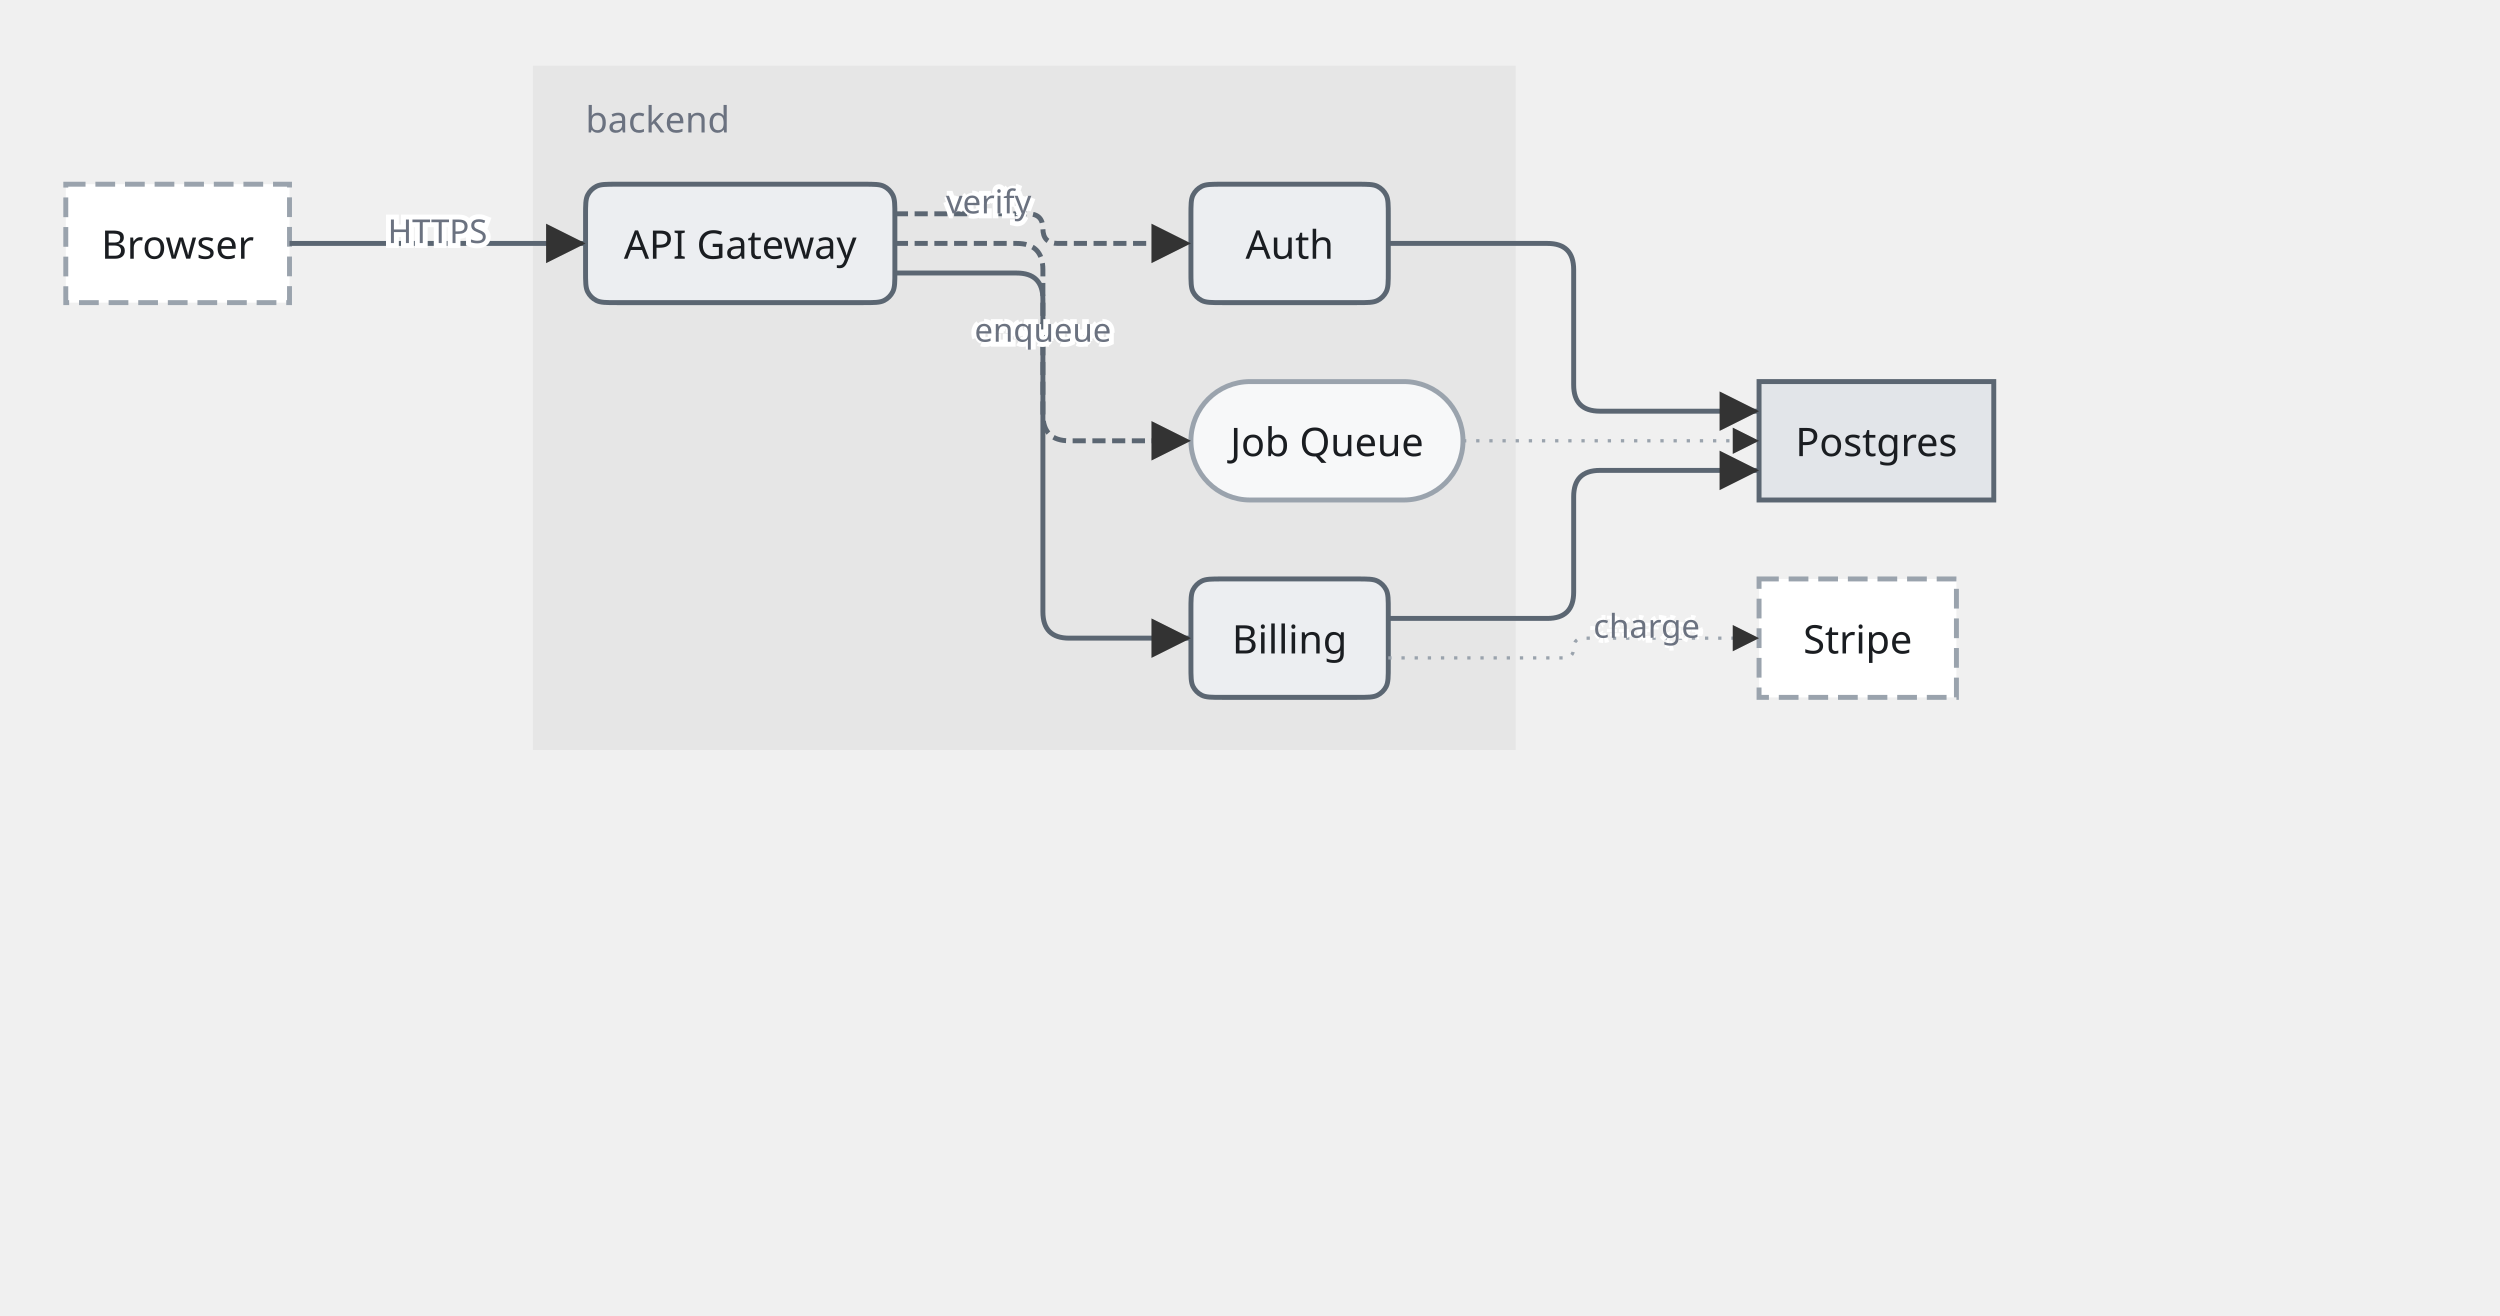
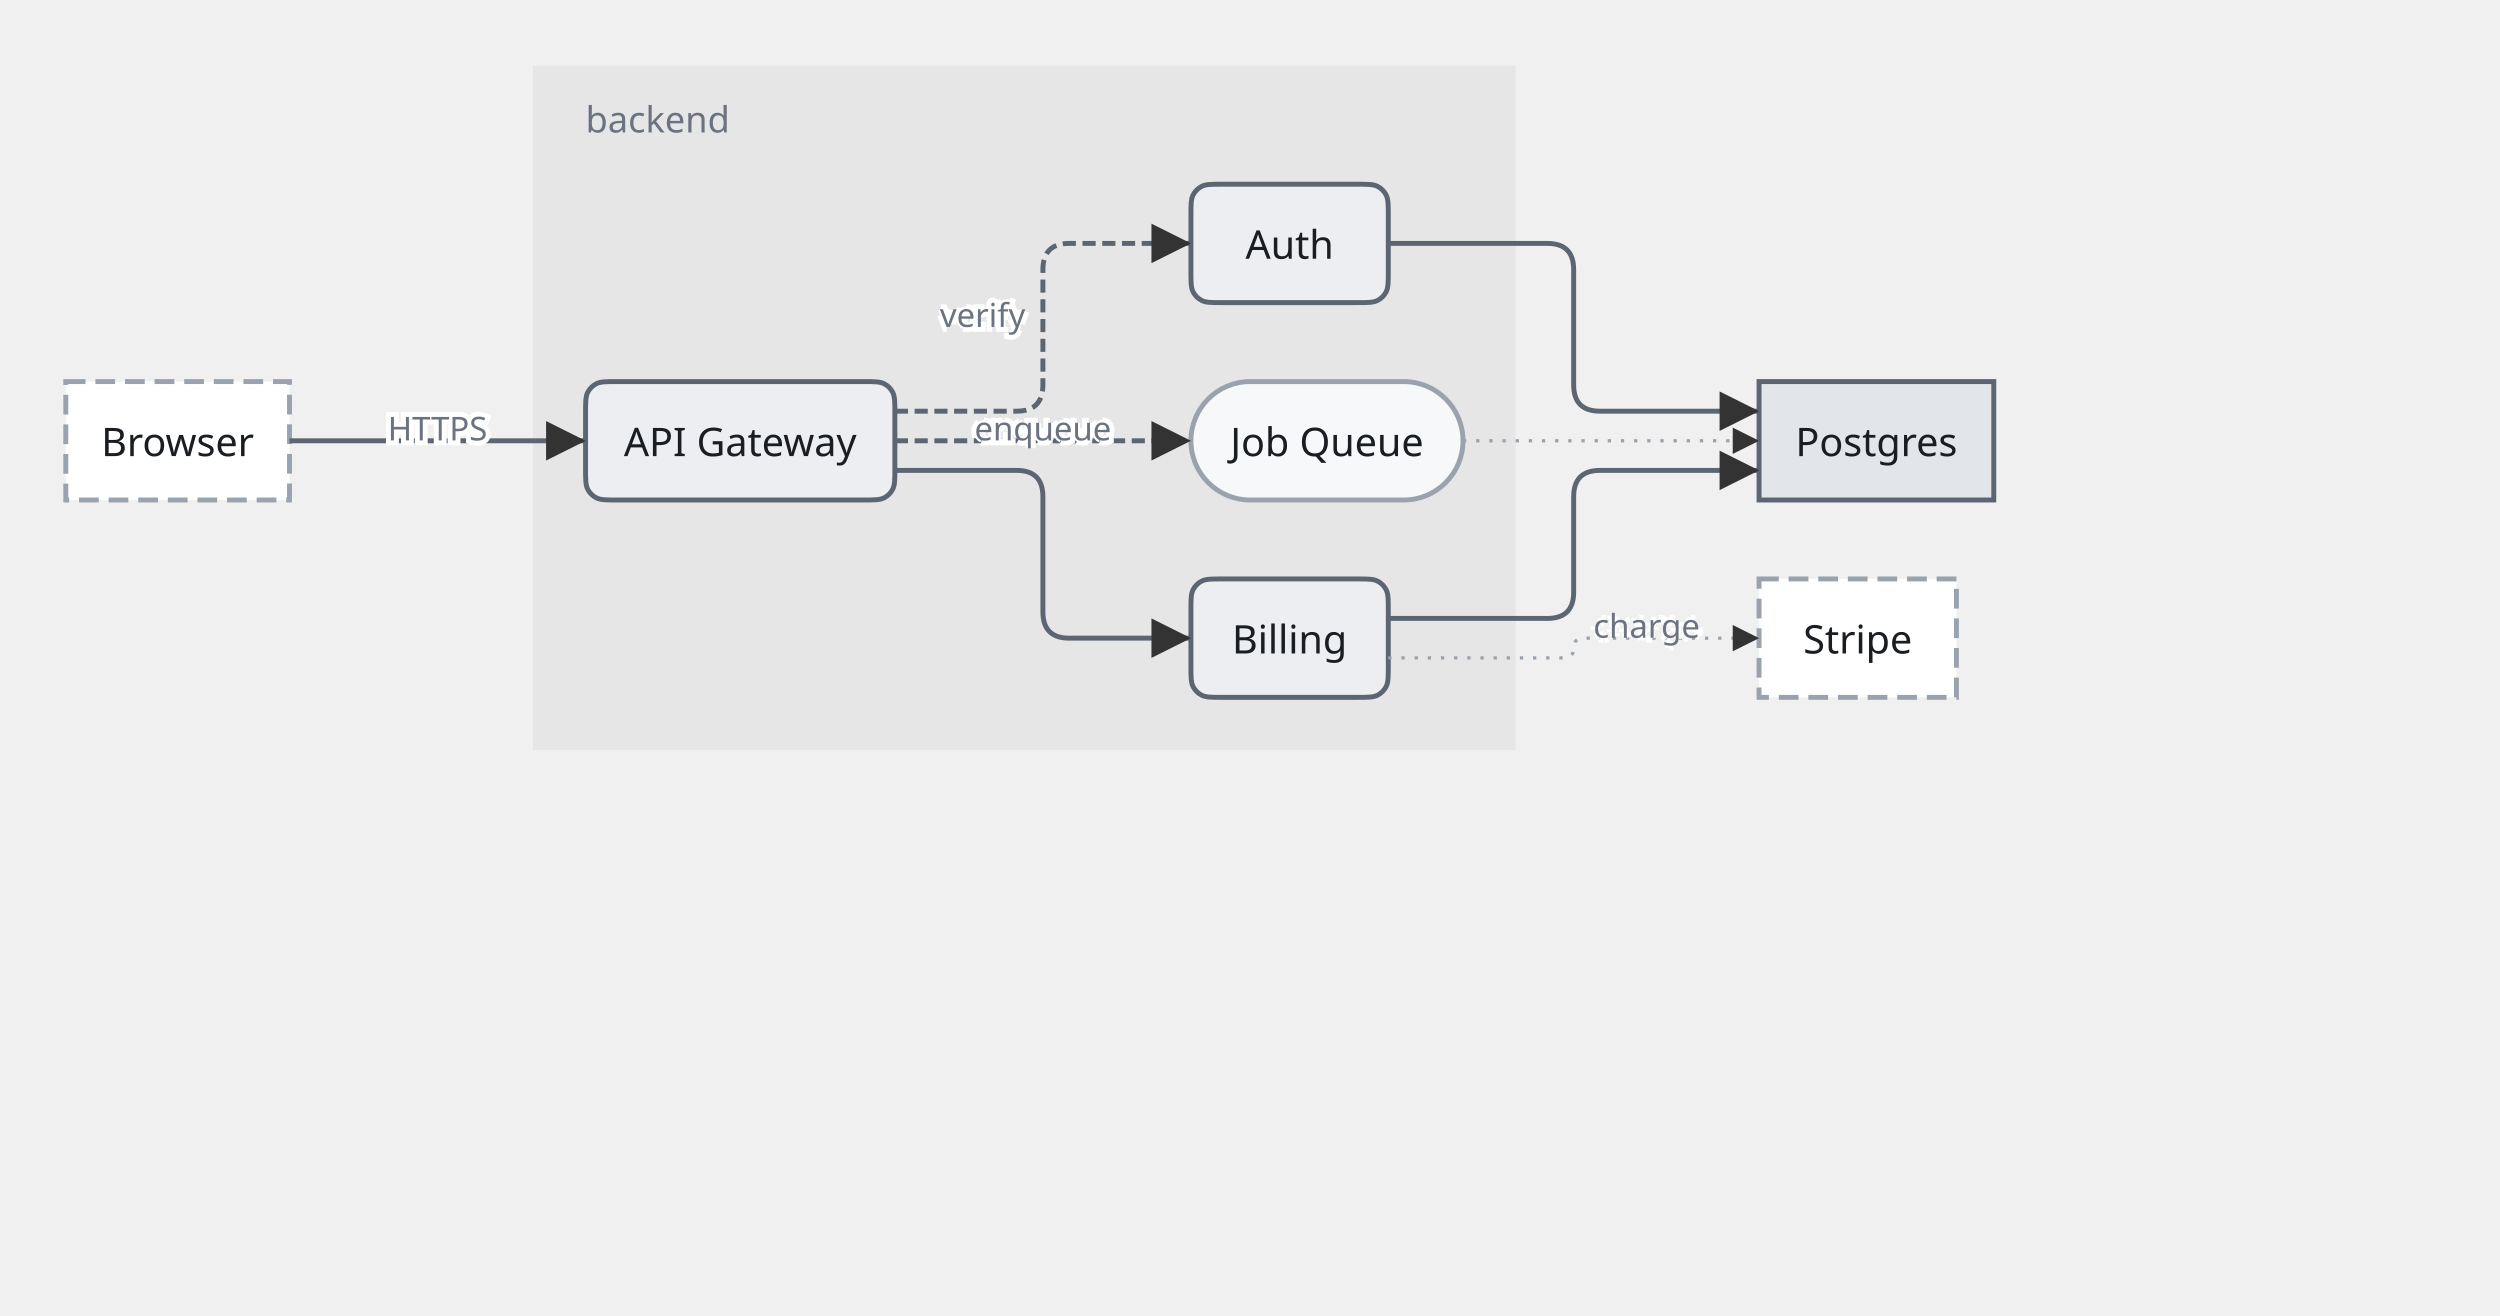
<svg xmlns="http://www.w3.org/2000/svg" width="760" height="400" viewBox="0 0 760 400">
-   <g id="diagram-container1199" data-category="container" class="default-zone" data-diagram-container="{&quot;kind&quot;:&quot;zone&quot;,&quot;label&quot;:&quot;backend&quot;,&quot;members&quot;:[&quot;diagram-node7791&quot;,&quot;diagram-node1625&quot;,&quot;diagram-node224&quot;,&quot;diagram-node2802&quot;],&quot;auto&quot;:true}">
-     <rect x="162.01" y="20.0" width="298.742" height="208.0" id="rect9206" data-category="shape" data-prim="rect" />
-     <text x="178.01" y="36" id="text7306" data-category="text" data-prim="text" style="dominant-baseline:central;text-anchor:start">backend</text>
+   <g id="diagram-container6639" data-category="container" class="default-zone" data-diagram-container="{&quot;kind&quot;:&quot;zone&quot;,&quot;label&quot;:&quot;backend&quot;,&quot;members&quot;:[&quot;diagram-node3459&quot;,&quot;diagram-node3135&quot;,&quot;diagram-node4338&quot;,&quot;diagram-node4386&quot;],&quot;auto&quot;:true,&quot;themed&quot;:true}">
+     <rect x="162.01" y="20.0" width="298.742" height="208.0" id="rect7197" data-category="shape" data-prim="rect" />
+     <text x="178.01" y="36" id="text2322" data-category="text" data-prim="text" style="dominant-baseline:central;text-anchor:start">backend</text>
  </g>
  <defs>
    <style id="svgmcp-styles">.default-chart { font-family:sans-serif }
.default-chart--bar { shape-rendering:crispEdges }
.default-chart--sparkline { stroke-width:1.5; stroke-linejoin:round; stroke-linecap:round }
.default-service { fill:#eceef1; stroke:#5b6672; stroke-width:1.5 }
.default-datastore { fill:#e2e5e9; stroke:#5b6672; stroke-width:1.5 }
.default-queue { fill:#f7f8f9; stroke:#9aa3ad; stroke-width:1.5 }
.default-external { fill:#ffffff; stroke:#9aa3ad; stroke-width:1.5; stroke-dasharray:6 3 }
.default-decision { fill:#f6efe4; stroke:#5b6672; stroke-width:1.5 }
.default-note { fill:#fdf6d3; stroke:#9aa3ad; stroke-width:1 }
.default-data { fill:none; stroke:#5b6672; stroke-width:1.5 }
.default-control { fill:none; stroke:#5b6672; stroke-width:1.5; stroke-dasharray:4 2 }
.default-dependency { fill:none; stroke:#9aa3ad; stroke-width:1; stroke-dasharray:1 3 }
.default-cluster { fill:#1a1d21; fill-opacity:0.03; stroke:#9aa3ad; stroke-width:1; stroke-dasharray:6 3 }
.default-zone { fill:#1a1d21; fill-opacity:0.05; stroke:none }
.default-swimlane { fill:#1a1d21; fill-opacity:0.04; stroke:#5b6672; stroke-width:1 }
.default-legend { fill:#ffffff; stroke:#9aa3ad; stroke-width:1 }
.default-info { fill:#e6f0fb; stroke:#3f7cc0; stroke-width:1.5 }
.default-warning { fill:#fbf0dc; stroke:#b8862b; stroke-width:1.5 }
.default-success { fill:#e6f4e9; stroke:#3f8f52; stroke-width:1.5 }
.default-danger { fill:#fbeaea; stroke:#c04a4a; stroke-width:1.5 }
.default-table { fill:#ffffff; stroke:#9aa3ad; stroke-width:1 }
.default-title { fill:#1a1d21; font-family:sans-serif; font-size:18px; font-weight:bold }
.default-subtitle { fill:#1a1d21; font-family:sans-serif; font-size:14px; font-weight:600 }
.default-label { fill:#1a1d21; font-family:sans-serif; font-size:12px }
.default-caption { fill:#6b7280; font-family:sans-serif; font-size:10px }
.default-code { fill:#1a1d21; font-family:Meslo LG S DZ, monospace; font-size:12px }
.default-service text, .default-datastore text, .default-queue text, .default-external text, .default-decision text, .default-note text { fill:#1a1d21; stroke:none; font-family:sans-serif; font-size:12px }
.default-data text, .default-control text, .default-dependency text { fill:#6b7280; stroke:none; font-family:sans-serif; font-size:10px }
.default-cluster text, .default-zone text, .default-swimlane text { fill:#6b7280; fill-opacity:1; stroke:none; font-family:sans-serif; font-size:11px }
.default-legend text { fill:#1a1d21; stroke:none; fill-opacity:1; font-family:sans-serif; font-size:11px }
.default-callout-text { fill:#1a1d21; fill-opacity:1; stroke:none; font-family:sans-serif; font-size:11px }
.default-leader { stroke:#1a1d21; stroke-opacity:0.55; stroke-width:1; fill:#1a1d21; fill-opacity:0.55 }
.default-card-accent { fill:#9aa3ad; stroke:none }
.default-note .default-card-accent { fill:#9aa3ad }
.default-info .default-card-accent { fill:#3f7cc0 }
.default-warning .default-card-accent { fill:#b8862b }
.default-success .default-card-accent { fill:#3f8f52 }
.default-danger .default-card-accent { fill:#c04a4a }
.default-card-title { fill:#1a1d21; fill-opacity:1; stroke:none; font-family:sans-serif; font-size:12px; font-weight:600 }
.default-card-body { fill:#1a1d21; fill-opacity:1; stroke:none; font-family:sans-serif; font-size:11px }
.default-table-header { fill:#1a1d21; fill-opacity:0.06; stroke:none }
.default-table-stripe { fill:#1a1d21; fill-opacity:0.03; stroke:none }
.default-table-rule { stroke:#1a1d21; stroke-width:1; fill:none }
.default-table-header-text { fill:#1a1d21; fill-opacity:1; stroke:none; font-family:sans-serif; font-size:11px; font-weight:600 }
.default-table-cell { fill:#1a1d21; fill-opacity:1; stroke:none; font-family:sans-serif; font-size:11px }
.default-axis { stroke:#1a1d21; stroke-width:1; fill:none }
.default-gridline { stroke:#dde1e6; stroke-width:1; fill:none }
+ .default-tick { stroke:#1a1d21; stroke-width:1; fill:none }
+ .default-tick-minor { stroke-opacity:0.55 }
+ .default-gridline-minor { stroke-opacity:0.5 }
+ .default-waterfall-connector { stroke:#1a1d21; stroke-opacity:0.45; stroke-width:1; stroke-dasharray:3 2; fill:none }
.default-tick-label { fill:#6b7280; stroke:none; font-family:sans-serif; font-size:10px }
.default-axis-label { fill:#6b7280; stroke:none; font-family:sans-serif; font-size:11px }
.default-chart-title { fill:#1a1d21; stroke:none; font-family:sans-serif; font-size:13px; font-weight:600 }
+ .default-value-label { fill:#1a1d21; stroke:none; font-family:sans-serif; font-size:10px }
+ .default-reference { stroke:#1a1d21; stroke-opacity:0.6; stroke-width:1px; stroke-dasharray:4 3; fill:none }
+ .default-reference-band { fill:#1a1d21; fill-opacity:0.08; stroke:none }
+ .default-reference-label { fill:#6b7280; stroke:none; font-family:sans-serif; font-size:10px }
+ .default-donut-center { fill:#1a1d21; stroke:none; font-family:sans-serif; font-size:20px; font-weight:600 }
+ .default-donut-subtext { fill:#6b7280; stroke:none; font-family:sans-serif; font-size:10px }
.default-series-1 { fill:#4477aa; stroke:#4477aa }
.default-series-2 { fill:#ee6677; stroke:#ee6677 }
.default-series-3 { fill:#228833; stroke:#228833 }
.default-series-4 { fill:#ccbb44; stroke:#ccbb44 }
.default-series-5 { fill:#66ccee; stroke:#66ccee }
.default-series-6 { fill:#aa3377; stroke:#aa3377 }
.default-series-7 { fill:#bbbbbb; stroke:#bbbbbb }
.default-series-8 { fill:#44aa99; stroke:#44aa99 }</style>
    <marker refX="10" refY="5" markerWidth="8" markerHeight="8" orient="auto" markerUnits="strokeWidth" viewBox="0 0 10 10" data-diagram-arrow="1" id="diagram-arrow">
-       <path d="M 0 0 L 10 5 L 0 10 Z" style="fill:#333333;stroke:none" id="arrowhead457" />
+       <path d="M 0 0 L 10 5 L 0 10 Z" style="fill:#333333;stroke:none" id="arrowhead5606" />
    </marker>
  </defs>
-   <g id="diagram-node879" data-category="shape" data-prim="rect" class="default-external" data-diagram-node="{&quot;kind&quot;:&quot;external&quot;,&quot;label&quot;:&quot;Browser&quot;,&quot;shape&quot;:&quot;rect&quot;,&quot;w&quot;:68.009765625,&quot;h&quot;:36.0,&quot;auto&quot;:true}" transform="translate(0, 36)">
-     <rect x="20.0" y="20.0" width="68.01" height="36.0" id="rect1122" data-category="shape" data-prim="rect" />
-     <text x="54.005" y="38.0" id="text12" data-category="text" data-prim="text" style="dominant-baseline:central;text-anchor:middle">Browser</text>
+   <g id="diagram-node585" data-category="shape" data-prim="rect" class="default-external" data-diagram-node="{&quot;kind&quot;:&quot;external&quot;,&quot;label&quot;:&quot;Browser&quot;,&quot;shape&quot;:&quot;rect&quot;,&quot;w&quot;:68.009765625,&quot;h&quot;:36.0,&quot;auto&quot;:true,&quot;themed&quot;:true}" transform="translate(0, 96)">
+     <rect x="20.0" y="20.0" width="68.01" height="36.0" id="rect1050" data-category="shape" data-prim="rect" />
+     <text x="54.005" y="38.0" id="text335" data-category="text" data-prim="text" style="dominant-baseline:central;text-anchor:middle">Browser</text>
  </g>
-   <g id="diagram-node7791" data-category="shape" data-prim="squircle" class="default-service" data-diagram-node="{&quot;kind&quot;:&quot;service&quot;,&quot;label&quot;:&quot;API Gateway&quot;,&quot;shape&quot;:&quot;squircle&quot;,&quot;w&quot;:94.03125,&quot;h&quot;:36.0,&quot;auto&quot;:true}" transform="translate(158.01, -24)">
-     <path d="M 104.431 80 c 3.36 0 5.04 0 6.324 0.654 a 6 6 0 0 1 2.622 2.622 c 0.654 1.283 0.654 2.964 0.654 6.324 L 114.031 106.4 c 0 3.36 0 5.04 -0.654 6.324 a 6 6 0 0 1 -2.622 2.622 c -1.283 0.654 -2.964 0.654 -6.324 0.654 L 29.6 116 c -3.36 0 -5.04 0 -6.324 -0.654 a 6 6 0 0 1 -2.622 -2.622 c -0.654 -1.283 -0.654 -2.964 -0.654 -6.324 L 20 89.6 c 0 -3.36 0 -5.04 0.654 -6.324 a 6 6 0 0 1 2.622 -2.622 c 1.283 -0.654 2.964 -0.654 6.324 -0.654 Z" data-squircle="{&quot;x&quot;:20.0,&quot;y&quot;:80.0,&quot;width&quot;:94.03125,&quot;height&quot;:36.0,&quot;radius&quot;:6.0,&quot;smoothness&quot;:0.6}" id="squircle2831" data-category="shape" data-prim="squircle" />
-     <text x="67.016" y="98.0" id="text3116" data-category="text" data-prim="text" style="dominant-baseline:central;text-anchor:middle">API Gateway</text>
+   <g id="diagram-node3459" data-category="shape" data-prim="squircle" class="default-service" data-diagram-node="{&quot;kind&quot;:&quot;service&quot;,&quot;label&quot;:&quot;API Gateway&quot;,&quot;shape&quot;:&quot;squircle&quot;,&quot;w&quot;:94.03125,&quot;h&quot;:36.0,&quot;auto&quot;:true,&quot;themed&quot;:true}" transform="translate(158.01, 36)">
+     <path d="M 104.431 80 c 3.36 0 5.04 0 6.324 0.654 a 6 6 0 0 1 2.622 2.622 c 0.654 1.283 0.654 2.964 0.654 6.324 L 114.031 106.4 c 0 3.36 0 5.04 -0.654 6.324 a 6 6 0 0 1 -2.622 2.622 c -1.283 0.654 -2.964 0.654 -6.324 0.654 L 29.6 116 c -3.36 0 -5.04 0 -6.324 -0.654 a 6 6 0 0 1 -2.622 -2.622 c -0.654 -1.283 -0.654 -2.964 -0.654 -6.324 L 20 89.6 c 0 -3.36 0 -5.04 0.654 -6.324 a 6 6 0 0 1 2.622 -2.622 c 1.283 -0.654 2.964 -0.654 6.324 -0.654 Z" data-squircle="{&quot;x&quot;:20.0,&quot;y&quot;:80.0,&quot;width&quot;:94.03125,&quot;height&quot;:36.0,&quot;radius&quot;:6.0,&quot;smoothness&quot;:0.6}" id="squircle6096" data-category="shape" data-prim="squircle" />
+     <text x="67.016" y="98.0" id="text1257" data-category="text" data-prim="text" style="dominant-baseline:central;text-anchor:middle">API Gateway</text>
  </g>
-   <g id="diagram-node1625" data-category="shape" data-prim="squircle" class="default-service" data-diagram-node="{&quot;kind&quot;:&quot;service&quot;,&quot;label&quot;:&quot;Auth&quot;,&quot;shape&quot;:&quot;squircle&quot;,&quot;w&quot;:60.0,&quot;h&quot;:36.0,&quot;auto&quot;:true}" transform="translate(342.041, -84)">
-     <path d="M 70.4 140 c 3.36 0 5.04 0 6.324 0.654 a 6 6 0 0 1 2.622 2.622 c 0.654 1.283 0.654 2.964 0.654 6.324 L 80 166.4 c 0 3.36 0 5.04 -0.654 6.324 a 6 6 0 0 1 -2.622 2.622 c -1.283 0.654 -2.964 0.654 -6.324 0.654 L 29.6 176 c -3.36 0 -5.04 0 -6.324 -0.654 a 6 6 0 0 1 -2.622 -2.622 c -0.654 -1.283 -0.654 -2.964 -0.654 -6.324 L 20 149.6 c 0 -3.36 0 -5.04 0.654 -6.324 a 6 6 0 0 1 2.622 -2.622 c 1.283 -0.654 2.964 -0.654 6.324 -0.654 Z" data-squircle="{&quot;x&quot;:20.0,&quot;y&quot;:140.0,&quot;width&quot;:60.0,&quot;height&quot;:36.0,&quot;radius&quot;:6.0,&quot;smoothness&quot;:0.6}" id="squircle70" data-category="shape" data-prim="squircle" />
-     <text x="50.0" y="158.0" id="text2467" data-category="text" data-prim="text" style="dominant-baseline:central;text-anchor:middle">Auth</text>
+   <g id="diagram-node3135" data-category="shape" data-prim="squircle" class="default-service" data-diagram-node="{&quot;kind&quot;:&quot;service&quot;,&quot;label&quot;:&quot;Auth&quot;,&quot;shape&quot;:&quot;squircle&quot;,&quot;w&quot;:60.0,&quot;h&quot;:36.0,&quot;auto&quot;:true,&quot;themed&quot;:true}" transform="translate(342.041, -84)">
+     <path d="M 70.4 140 c 3.36 0 5.04 0 6.324 0.654 a 6 6 0 0 1 2.622 2.622 c 0.654 1.283 0.654 2.964 0.654 6.324 L 80 166.4 c 0 3.36 0 5.04 -0.654 6.324 a 6 6 0 0 1 -2.622 2.622 c -1.283 0.654 -2.964 0.654 -6.324 0.654 L 29.6 176 c -3.36 0 -5.04 0 -6.324 -0.654 a 6 6 0 0 1 -2.622 -2.622 c -0.654 -1.283 -0.654 -2.964 -0.654 -6.324 L 20 149.6 c 0 -3.36 0 -5.04 0.654 -6.324 a 6 6 0 0 1 2.622 -2.622 c 1.283 -0.654 2.964 -0.654 6.324 -0.654 Z" data-squircle="{&quot;x&quot;:20.0,&quot;y&quot;:140.0,&quot;width&quot;:60.0,&quot;height&quot;:36.0,&quot;radius&quot;:6.0,&quot;smoothness&quot;:0.6}" id="squircle4751" data-category="shape" data-prim="squircle" />
+     <text x="50.0" y="158.0" id="text1741" data-category="text" data-prim="text" style="dominant-baseline:central;text-anchor:middle">Auth</text>
  </g>
-   <g id="diagram-node224" data-category="shape" data-prim="squircle" class="default-service" data-diagram-node="{&quot;kind&quot;:&quot;service&quot;,&quot;label&quot;:&quot;Billing&quot;,&quot;shape&quot;:&quot;squircle&quot;,&quot;w&quot;:60.0,&quot;h&quot;:36.0,&quot;auto&quot;:true}" transform="translate(342.041, -24)">
-     <path d="M 70.4 200 c 3.36 0 5.04 0 6.324 0.654 a 6 6 0 0 1 2.622 2.622 c 0.654 1.283 0.654 2.964 0.654 6.324 L 80 226.4 c 0 3.36 0 5.04 -0.654 6.324 a 6 6 0 0 1 -2.622 2.622 c -1.283 0.654 -2.964 0.654 -6.324 0.654 L 29.6 236 c -3.36 0 -5.04 0 -6.324 -0.654 a 6 6 0 0 1 -2.622 -2.622 c -0.654 -1.283 -0.654 -2.964 -0.654 -6.324 L 20 209.6 c 0 -3.36 0 -5.04 0.654 -6.324 a 6 6 0 0 1 2.622 -2.622 c 1.283 -0.654 2.964 -0.654 6.324 -0.654 Z" data-squircle="{&quot;x&quot;:20.0,&quot;y&quot;:200.0,&quot;width&quot;:60.0,&quot;height&quot;:36.0,&quot;radius&quot;:6.0,&quot;smoothness&quot;:0.6}" id="squircle9680" data-category="shape" data-prim="squircle" />
-     <text x="50.0" y="218.0" id="text8681" data-category="text" data-prim="text" style="dominant-baseline:central;text-anchor:middle">Billing</text>
+   <g id="diagram-node4338" data-category="shape" data-prim="squircle" class="default-service" data-diagram-node="{&quot;kind&quot;:&quot;service&quot;,&quot;label&quot;:&quot;Billing&quot;,&quot;shape&quot;:&quot;squircle&quot;,&quot;w&quot;:60.0,&quot;h&quot;:36.0,&quot;auto&quot;:true,&quot;themed&quot;:true}" transform="translate(342.041, -24)">
+     <path d="M 70.4 200 c 3.36 0 5.04 0 6.324 0.654 a 6 6 0 0 1 2.622 2.622 c 0.654 1.283 0.654 2.964 0.654 6.324 L 80 226.4 c 0 3.36 0 5.04 -0.654 6.324 a 6 6 0 0 1 -2.622 2.622 c -1.283 0.654 -2.964 0.654 -6.324 0.654 L 29.6 236 c -3.36 0 -5.04 0 -6.324 -0.654 a 6 6 0 0 1 -2.622 -2.622 c -0.654 -1.283 -0.654 -2.964 -0.654 -6.324 L 20 209.6 c 0 -3.36 0 -5.04 0.654 -6.324 a 6 6 0 0 1 2.622 -2.622 c 1.283 -0.654 2.964 -0.654 6.324 -0.654 Z" data-squircle="{&quot;x&quot;:20.0,&quot;y&quot;:200.0,&quot;width&quot;:60.0,&quot;height&quot;:36.0,&quot;radius&quot;:6.0,&quot;smoothness&quot;:0.6}" id="squircle1659" data-category="shape" data-prim="squircle" />
+     <text x="50.0" y="218.0" id="text9476" data-category="text" data-prim="text" style="dominant-baseline:central;text-anchor:middle">Billing</text>
  </g>
-   <g id="diagram-node2802" data-category="shape" data-prim="pill" class="default-queue" data-diagram-node="{&quot;kind&quot;:&quot;queue&quot;,&quot;label&quot;:&quot;Job Queue&quot;,&quot;shape&quot;:&quot;pill&quot;,&quot;w&quot;:82.7109375,&quot;h&quot;:36.0,&quot;auto&quot;:true}" transform="translate(342.041, -144)">
-     <path d="M 84.711 260 c 0 0 0 0 0 0 a 18 18 0 0 1 18 18 c 0 0 0 0 0 0 L 102.711 278 c 0 0 0 0 0 0 a 18 18 0 0 1 -18 18 c 0 0 0 0 0 0 L 38 296 c 0 0 0 0 -0 -0 a 18 18 0 0 1 -18 -18 c -0 -0 -0 -0 -0 -0 L 20 278 c 0 -0 0 -0 0 -0 a 18 18 0 0 1 18 -18 c 0 -0 0 -0 0 -0 Z" data-pill="{&quot;x&quot;:20.0,&quot;y&quot;:260.0,&quot;width&quot;:82.7109375,&quot;height&quot;:36.0,&quot;smoothness&quot;:0.0}" id="pill8333" data-category="shape" data-prim="pill" />
-     <text x="61.355" y="278.0" id="text7333" data-category="text" data-prim="text" style="dominant-baseline:central;text-anchor:middle">Job Queue</text>
+   <g id="diagram-node4386" data-category="shape" data-prim="pill" class="default-queue" data-diagram-node="{&quot;kind&quot;:&quot;queue&quot;,&quot;label&quot;:&quot;Job Queue&quot;,&quot;shape&quot;:&quot;pill&quot;,&quot;w&quot;:82.7109375,&quot;h&quot;:36.0,&quot;auto&quot;:true,&quot;themed&quot;:true}" transform="translate(342.041, -144)">
+     <path d="M 84.711 260 c 0 0 0 0 0 0 a 18 18 0 0 1 18 18 c 0 0 0 0 0 0 L 102.711 278 c 0 0 0 0 0 0 a 18 18 0 0 1 -18 18 c 0 0 0 0 0 0 L 38 296 c 0 0 0 0 -0 -0 a 18 18 0 0 1 -18 -18 c -0 -0 -0 -0 -0 -0 L 20 278 c 0 -0 0 -0 0 -0 a 18 18 0 0 1 18 -18 c 0 -0 0 -0 0 -0 Z" data-pill="{&quot;x&quot;:20.0,&quot;y&quot;:260.0,&quot;width&quot;:82.7109375,&quot;height&quot;:36.0,&quot;smoothness&quot;:0.0}" id="pill6427" data-category="shape" data-prim="pill" />
+     <text x="61.355" y="278.0" id="text2348" data-category="text" data-prim="text" style="dominant-baseline:central;text-anchor:middle">Job Queue</text>
  </g>
-   <g id="diagram-node4228" data-category="shape" data-prim="rect" class="default-datastore" data-diagram-node="{&quot;kind&quot;:&quot;datastore&quot;,&quot;label&quot;:&quot;Postgres&quot;,&quot;shape&quot;:&quot;rect&quot;,&quot;w&quot;:71.35546875,&quot;h&quot;:36.0,&quot;auto&quot;:true}" transform="translate(514.752, -204)">
-     <rect x="20.0" y="320.0" width="71.355" height="36.0" id="rect1034" data-category="shape" data-prim="rect" />
-     <text x="55.678" y="338.0" id="text4846" data-category="text" data-prim="text" style="dominant-baseline:central;text-anchor:middle">Postgres</text>
+   <g id="diagram-node564" data-category="shape" data-prim="rect" class="default-datastore" data-diagram-node="{&quot;kind&quot;:&quot;datastore&quot;,&quot;label&quot;:&quot;Postgres&quot;,&quot;shape&quot;:&quot;rect&quot;,&quot;w&quot;:71.35546875,&quot;h&quot;:36.0,&quot;auto&quot;:true,&quot;themed&quot;:true}" transform="translate(514.752, -204)">
+     <rect x="20.0" y="320.0" width="71.355" height="36.0" id="rect2552" data-category="shape" data-prim="rect" />
+     <text x="55.678" y="338.0" id="text1459" data-category="text" data-prim="text" style="dominant-baseline:central;text-anchor:middle">Postgres</text>
  </g>
-   <g id="diagram-node9548" data-category="shape" data-prim="rect" class="default-external" data-diagram-node="{&quot;kind&quot;:&quot;external&quot;,&quot;label&quot;:&quot;Stripe&quot;,&quot;shape&quot;:&quot;rect&quot;,&quot;w&quot;:60.0,&quot;h&quot;:36.0,&quot;auto&quot;:true}" transform="translate(514.752, -204)">
-     <rect x="20.0" y="380.0" width="60.0" height="36.0" id="rect5187" data-category="shape" data-prim="rect" />
-     <text x="50.0" y="398.0" id="text9522" data-category="text" data-prim="text" style="dominant-baseline:central;text-anchor:middle">Stripe</text>
+   <g id="diagram-node9981" data-category="shape" data-prim="rect" class="default-external" data-diagram-node="{&quot;kind&quot;:&quot;external&quot;,&quot;label&quot;:&quot;Stripe&quot;,&quot;shape&quot;:&quot;rect&quot;,&quot;w&quot;:60.0,&quot;h&quot;:36.0,&quot;auto&quot;:true,&quot;themed&quot;:true}" transform="translate(514.752, -204)">
+     <rect x="20.0" y="380.0" width="60.0" height="36.0" id="rect3816" data-category="shape" data-prim="rect" />
+     <text x="50.0" y="398.0" id="text7225" data-category="text" data-prim="text" style="dominant-baseline:central;text-anchor:middle">Stripe</text>
  </g>
-   <g id="diagram-edge1661" data-category="connector" data-prim="edge" class="default-data" data-diagram-edge="{&quot;source&quot;:&quot;diagram-node879&quot;,&quot;target&quot;:&quot;diagram-node7791&quot;,&quot;kind&quot;:&quot;data&quot;,&quot;sa&quot;:&quot;auto&quot;,&quot;ta&quot;:&quot;auto&quot;,&quot;route&quot;:&quot;orthogonal&quot;,&quot;label&quot;:&quot;HTTPS&quot;}">
-     <path d="M 88.01 74 L 100.01 74 L 166.01 74 L 178.01 74" id="edge-path4287" style="fill:none;marker-end:url(#diagram-arrow)" />
-     <text x="133.01" y="74" id="text9665" data-category="text" data-prim="text" style="dominant-baseline:central;paint-order:stroke;stroke:#ffffff;stroke-width:3;text-anchor:middle" dy="-4">HTTPS</text>
+   <g id="diagram-edge3719" data-category="connector" data-prim="edge" class="default-data" data-diagram-edge="{&quot;source&quot;:&quot;diagram-node585&quot;,&quot;target&quot;:&quot;diagram-node3459&quot;,&quot;kind&quot;:&quot;data&quot;,&quot;sa&quot;:&quot;auto&quot;,&quot;ta&quot;:&quot;auto&quot;,&quot;route&quot;:&quot;orthogonal&quot;,&quot;label&quot;:&quot;HTTPS&quot;,&quot;themed&quot;:true}">
+     <path d="M 88.01 134 L 100.01 134 L 166.01 134 L 178.01 134" id="edge-path7829" style="fill:none;marker-end:url(#diagram-arrow)" />
+     <text x="133.01" y="134" id="text6619" data-category="text" data-prim="text" style="dominant-baseline:central;paint-order:stroke;stroke:#ffffff;stroke-width:3;text-anchor:middle" dy="-4">HTTPS</text>
  </g>
-   <g id="diagram-edge8021" data-category="connector" data-prim="edge" class="default-control" data-diagram-edge="{&quot;source&quot;:&quot;diagram-node7791&quot;,&quot;target&quot;:&quot;diagram-node1625&quot;,&quot;kind&quot;:&quot;control&quot;,&quot;sa&quot;:&quot;auto&quot;,&quot;ta&quot;:&quot;auto&quot;,&quot;route&quot;:&quot;orthogonal&quot;,&quot;label&quot;:&quot;verify&quot;}">
-     <path d="M 272.041 65 L 284.041 65 L 312.541 65 Q 317.041 65 317.041 69.5 L 317.041 69.5 Q 317.041 74 321.541 74 L 350.041 74 L 362.041 74" id="edge-path2501" style="fill:none;marker-end:url(#diagram-arrow)" />
-     <text x="300.541" y="65" id="text5602" data-category="text" data-prim="text" style="dominant-baseline:central;paint-order:stroke;stroke:#ffffff;stroke-width:3;text-anchor:middle" dy="-4">verify</text>
+   <g id="diagram-edge2676" data-category="connector" data-prim="edge" class="default-control" data-diagram-edge="{&quot;source&quot;:&quot;diagram-node3459&quot;,&quot;target&quot;:&quot;diagram-node3135&quot;,&quot;kind&quot;:&quot;control&quot;,&quot;sa&quot;:&quot;auto&quot;,&quot;ta&quot;:&quot;auto&quot;,&quot;route&quot;:&quot;orthogonal&quot;,&quot;label&quot;:&quot;verify&quot;,&quot;themed&quot;:true}">
+     <path d="M 272.041 125 L 284.041 125 L 309.041 125 Q 317.041 125 317.041 117 L 317.041 82 Q 317.041 74 325.041 74 L 350.041 74 L 362.041 74" id="edge-path370" style="fill:none;marker-end:url(#diagram-arrow)" />
+     <text x="298.706" y="99.5" id="text4354" data-category="text" data-prim="text" style="dominant-baseline:central;paint-order:stroke;stroke:#ffffff;stroke-width:3;text-anchor:middle" dy="-4">verify</text>
  </g>
-   <g id="diagram-edge2585" data-category="connector" data-prim="edge" class="default-data" data-diagram-edge="{&quot;source&quot;:&quot;diagram-node7791&quot;,&quot;target&quot;:&quot;diagram-node224&quot;,&quot;kind&quot;:&quot;data&quot;,&quot;sa&quot;:&quot;auto&quot;,&quot;ta&quot;:&quot;auto&quot;,&quot;route&quot;:&quot;orthogonal&quot;,&quot;label&quot;:&quot;&quot;}">
-     <path d="M 272.041 83 L 284.041 83 L 309.041 83 Q 317.041 83 317.041 91 L 317.041 186 Q 317.041 194 325.041 194 L 350.041 194 L 362.041 194" id="edge-path4199" style="fill:none;marker-end:url(#diagram-arrow)" />
+   <g id="diagram-edge7913" data-category="connector" data-prim="edge" class="default-data" data-diagram-edge="{&quot;source&quot;:&quot;diagram-node3459&quot;,&quot;target&quot;:&quot;diagram-node4338&quot;,&quot;kind&quot;:&quot;data&quot;,&quot;sa&quot;:&quot;auto&quot;,&quot;ta&quot;:&quot;auto&quot;,&quot;route&quot;:&quot;orthogonal&quot;,&quot;label&quot;:&quot;&quot;,&quot;themed&quot;:true}">
+     <path d="M 272.041 143 L 284.041 143 L 309.041 143 Q 317.041 143 317.041 151 L 317.041 186 Q 317.041 194 325.041 194 L 350.041 194 L 362.041 194" id="edge-path2421" style="fill:none;marker-end:url(#diagram-arrow)" />
  </g>
-   <g id="diagram-edge401" data-category="connector" data-prim="edge" class="default-dependency" data-diagram-edge="{&quot;source&quot;:&quot;diagram-node224&quot;,&quot;target&quot;:&quot;diagram-node9548&quot;,&quot;kind&quot;:&quot;dependency&quot;,&quot;sa&quot;:&quot;auto&quot;,&quot;ta&quot;:&quot;auto&quot;,&quot;route&quot;:&quot;orthogonal&quot;,&quot;label&quot;:&quot;charge&quot;}">
-     <path d="M 422.041 200 L 434.041 200 L 475.396 200 Q 478.396 200 478.396 197 L 478.396 197 Q 478.396 194 481.396 194 L 522.752 194 L 534.752 194" id="edge-path3335" style="fill:none;marker-end:url(#diagram-arrow)" />
-     <text x="500.574" y="194" id="text376" data-category="text" data-prim="text" style="dominant-baseline:central;paint-order:stroke;stroke:#ffffff;stroke-width:3;text-anchor:middle" dy="-4">charge</text>
+   <g id="diagram-edge7273" data-category="connector" data-prim="edge" class="default-dependency" data-diagram-edge="{&quot;source&quot;:&quot;diagram-node4338&quot;,&quot;target&quot;:&quot;diagram-node9981&quot;,&quot;kind&quot;:&quot;dependency&quot;,&quot;sa&quot;:&quot;auto&quot;,&quot;ta&quot;:&quot;auto&quot;,&quot;route&quot;:&quot;orthogonal&quot;,&quot;label&quot;:&quot;charge&quot;,&quot;themed&quot;:true}">
+     <path d="M 422.041 200 L 434.041 200 L 475.396 200 Q 478.396 200 478.396 197 L 478.396 197 Q 478.396 194 481.396 194 L 522.752 194 L 534.752 194" id="edge-path6844" style="fill:none;marker-end:url(#diagram-arrow)" />
+     <text x="500.574" y="194" id="text9851" data-category="text" data-prim="text" style="dominant-baseline:central;paint-order:stroke;stroke:#ffffff;stroke-width:3;text-anchor:middle" dy="-4">charge</text>
  </g>
-   <g id="diagram-edge1966" data-category="connector" data-prim="edge" class="default-control" data-diagram-edge="{&quot;source&quot;:&quot;diagram-node7791&quot;,&quot;target&quot;:&quot;diagram-node2802&quot;,&quot;kind&quot;:&quot;control&quot;,&quot;sa&quot;:&quot;auto&quot;,&quot;ta&quot;:&quot;auto&quot;,&quot;route&quot;:&quot;orthogonal&quot;,&quot;label&quot;:&quot;enqueue&quot;}">
-     <path d="M 272.041 74 L 284.041 74 L 309.041 74 Q 317.041 74 317.041 82 L 317.041 126 Q 317.041 134 325.041 134 L 350.041 134 L 362.041 134" id="edge-path7960" style="fill:none;marker-end:url(#diagram-arrow)" />
-     <text x="317.041" y="104" id="text8007" data-category="text" data-prim="text" style="dominant-baseline:central;paint-order:stroke;stroke:#ffffff;stroke-width:3;text-anchor:middle" dy="-4">enqueue</text>
+   <g id="diagram-edge7739" data-category="connector" data-prim="edge" class="default-control" data-diagram-edge="{&quot;source&quot;:&quot;diagram-node3459&quot;,&quot;target&quot;:&quot;diagram-node4386&quot;,&quot;kind&quot;:&quot;control&quot;,&quot;sa&quot;:&quot;auto&quot;,&quot;ta&quot;:&quot;auto&quot;,&quot;route&quot;:&quot;orthogonal&quot;,&quot;label&quot;:&quot;enqueue&quot;,&quot;themed&quot;:true}">
+     <path d="M 272.041 134 L 284.041 134 L 350.041 134 L 362.041 134" id="edge-path7836" style="fill:none;marker-end:url(#diagram-arrow)" />
+     <text x="317.041" y="134" id="text4738" data-category="text" data-prim="text" style="dominant-baseline:central;paint-order:stroke;stroke:#ffffff;stroke-width:3;text-anchor:middle" dy="-4">enqueue</text>
  </g>
-   <g id="diagram-edge1736" data-category="connector" data-prim="edge" class="default-data" data-diagram-edge="{&quot;source&quot;:&quot;diagram-node1625&quot;,&quot;target&quot;:&quot;diagram-node4228&quot;,&quot;kind&quot;:&quot;data&quot;,&quot;sa&quot;:&quot;auto&quot;,&quot;ta&quot;:&quot;auto&quot;,&quot;route&quot;:&quot;orthogonal&quot;,&quot;label&quot;:&quot;&quot;}">
-     <path d="M 422.041 74 L 434.041 74 L 470.396 74 Q 478.396 74 478.396 82 L 478.396 117 Q 478.396 125 486.396 125 L 522.752 125 L 534.752 125" id="edge-path6633" style="fill:none;marker-end:url(#diagram-arrow)" />
+   <g id="diagram-edge6486" data-category="connector" data-prim="edge" class="default-data" data-diagram-edge="{&quot;source&quot;:&quot;diagram-node3135&quot;,&quot;target&quot;:&quot;diagram-node564&quot;,&quot;kind&quot;:&quot;data&quot;,&quot;sa&quot;:&quot;auto&quot;,&quot;ta&quot;:&quot;auto&quot;,&quot;route&quot;:&quot;orthogonal&quot;,&quot;label&quot;:&quot;&quot;,&quot;themed&quot;:true}">
+     <path d="M 422.041 74 L 434.041 74 L 470.396 74 Q 478.396 74 478.396 82 L 478.396 117 Q 478.396 125 486.396 125 L 522.752 125 L 534.752 125" id="edge-path3179" style="fill:none;marker-end:url(#diagram-arrow)" />
  </g>
-   <g id="diagram-edge2473" data-category="connector" data-prim="edge" class="default-data" data-diagram-edge="{&quot;source&quot;:&quot;diagram-node224&quot;,&quot;target&quot;:&quot;diagram-node4228&quot;,&quot;kind&quot;:&quot;data&quot;,&quot;sa&quot;:&quot;auto&quot;,&quot;ta&quot;:&quot;auto&quot;,&quot;route&quot;:&quot;orthogonal&quot;,&quot;label&quot;:&quot;&quot;}">
-     <path d="M 422.041 188 L 434.041 188 L 470.396 188 Q 478.396 188 478.396 180 L 478.396 151 Q 478.396 143 486.396 143 L 522.752 143 L 534.752 143" id="edge-path4892" style="fill:none;marker-end:url(#diagram-arrow)" />
+   <g id="diagram-edge4651" data-category="connector" data-prim="edge" class="default-data" data-diagram-edge="{&quot;source&quot;:&quot;diagram-node4338&quot;,&quot;target&quot;:&quot;diagram-node564&quot;,&quot;kind&quot;:&quot;data&quot;,&quot;sa&quot;:&quot;auto&quot;,&quot;ta&quot;:&quot;auto&quot;,&quot;route&quot;:&quot;orthogonal&quot;,&quot;label&quot;:&quot;&quot;,&quot;themed&quot;:true}">
+     <path d="M 422.041 188 L 434.041 188 L 470.396 188 Q 478.396 188 478.396 180 L 478.396 151 Q 478.396 143 486.396 143 L 522.752 143 L 534.752 143" id="edge-path1446" style="fill:none;marker-end:url(#diagram-arrow)" />
  </g>
-   <g id="diagram-edge6079" data-category="connector" data-prim="edge" class="default-dependency" data-diagram-edge="{&quot;source&quot;:&quot;diagram-node2802&quot;,&quot;target&quot;:&quot;diagram-node4228&quot;,&quot;kind&quot;:&quot;dependency&quot;,&quot;sa&quot;:&quot;auto&quot;,&quot;ta&quot;:&quot;auto&quot;,&quot;route&quot;:&quot;orthogonal&quot;,&quot;label&quot;:&quot;&quot;}">
-     <path d="M 444.752 134 L 456.752 134 L 522.752 134 L 534.752 134" id="edge-path2067" style="fill:none;marker-end:url(#diagram-arrow)" />
+   <g id="diagram-edge6811" data-category="connector" data-prim="edge" class="default-dependency" data-diagram-edge="{&quot;source&quot;:&quot;diagram-node4386&quot;,&quot;target&quot;:&quot;diagram-node564&quot;,&quot;kind&quot;:&quot;dependency&quot;,&quot;sa&quot;:&quot;auto&quot;,&quot;ta&quot;:&quot;auto&quot;,&quot;route&quot;:&quot;orthogonal&quot;,&quot;label&quot;:&quot;&quot;,&quot;themed&quot;:true}">
+     <path d="M 444.752 134 L 456.752 134 L 522.752 134 L 534.752 134" id="edge-path1613" style="fill:none;marker-end:url(#diagram-arrow)" />
  </g>
</svg>
